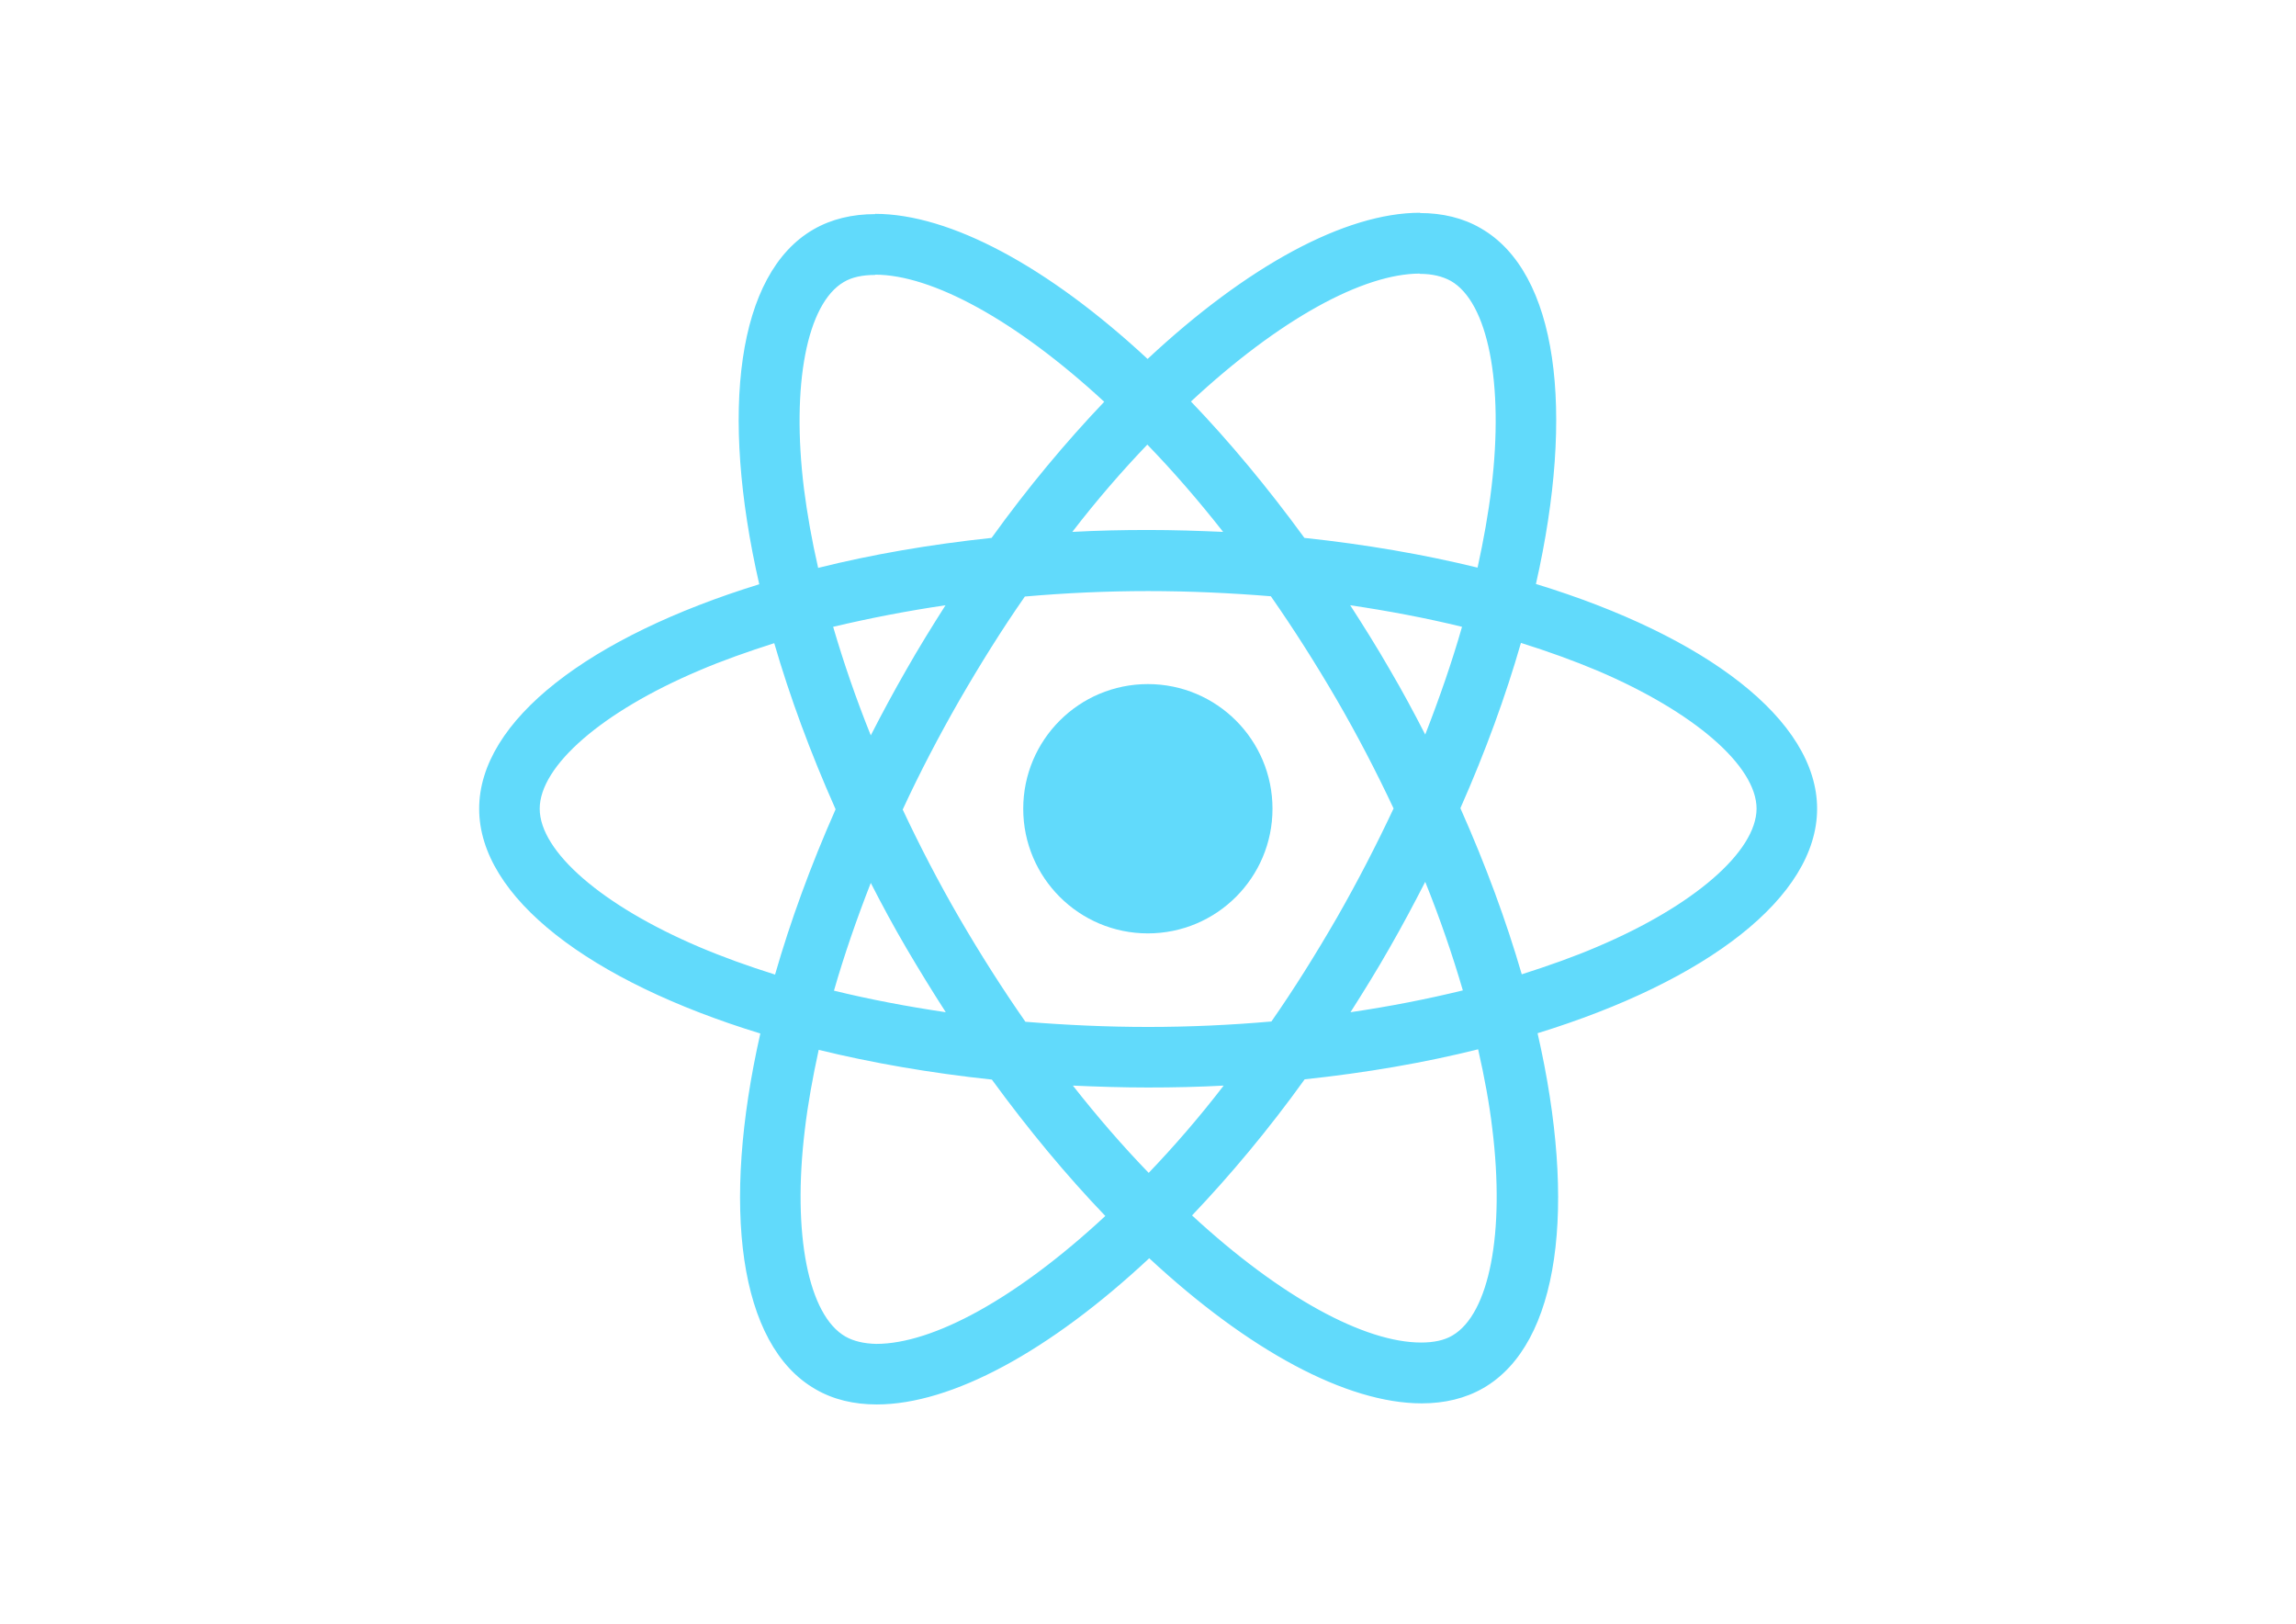
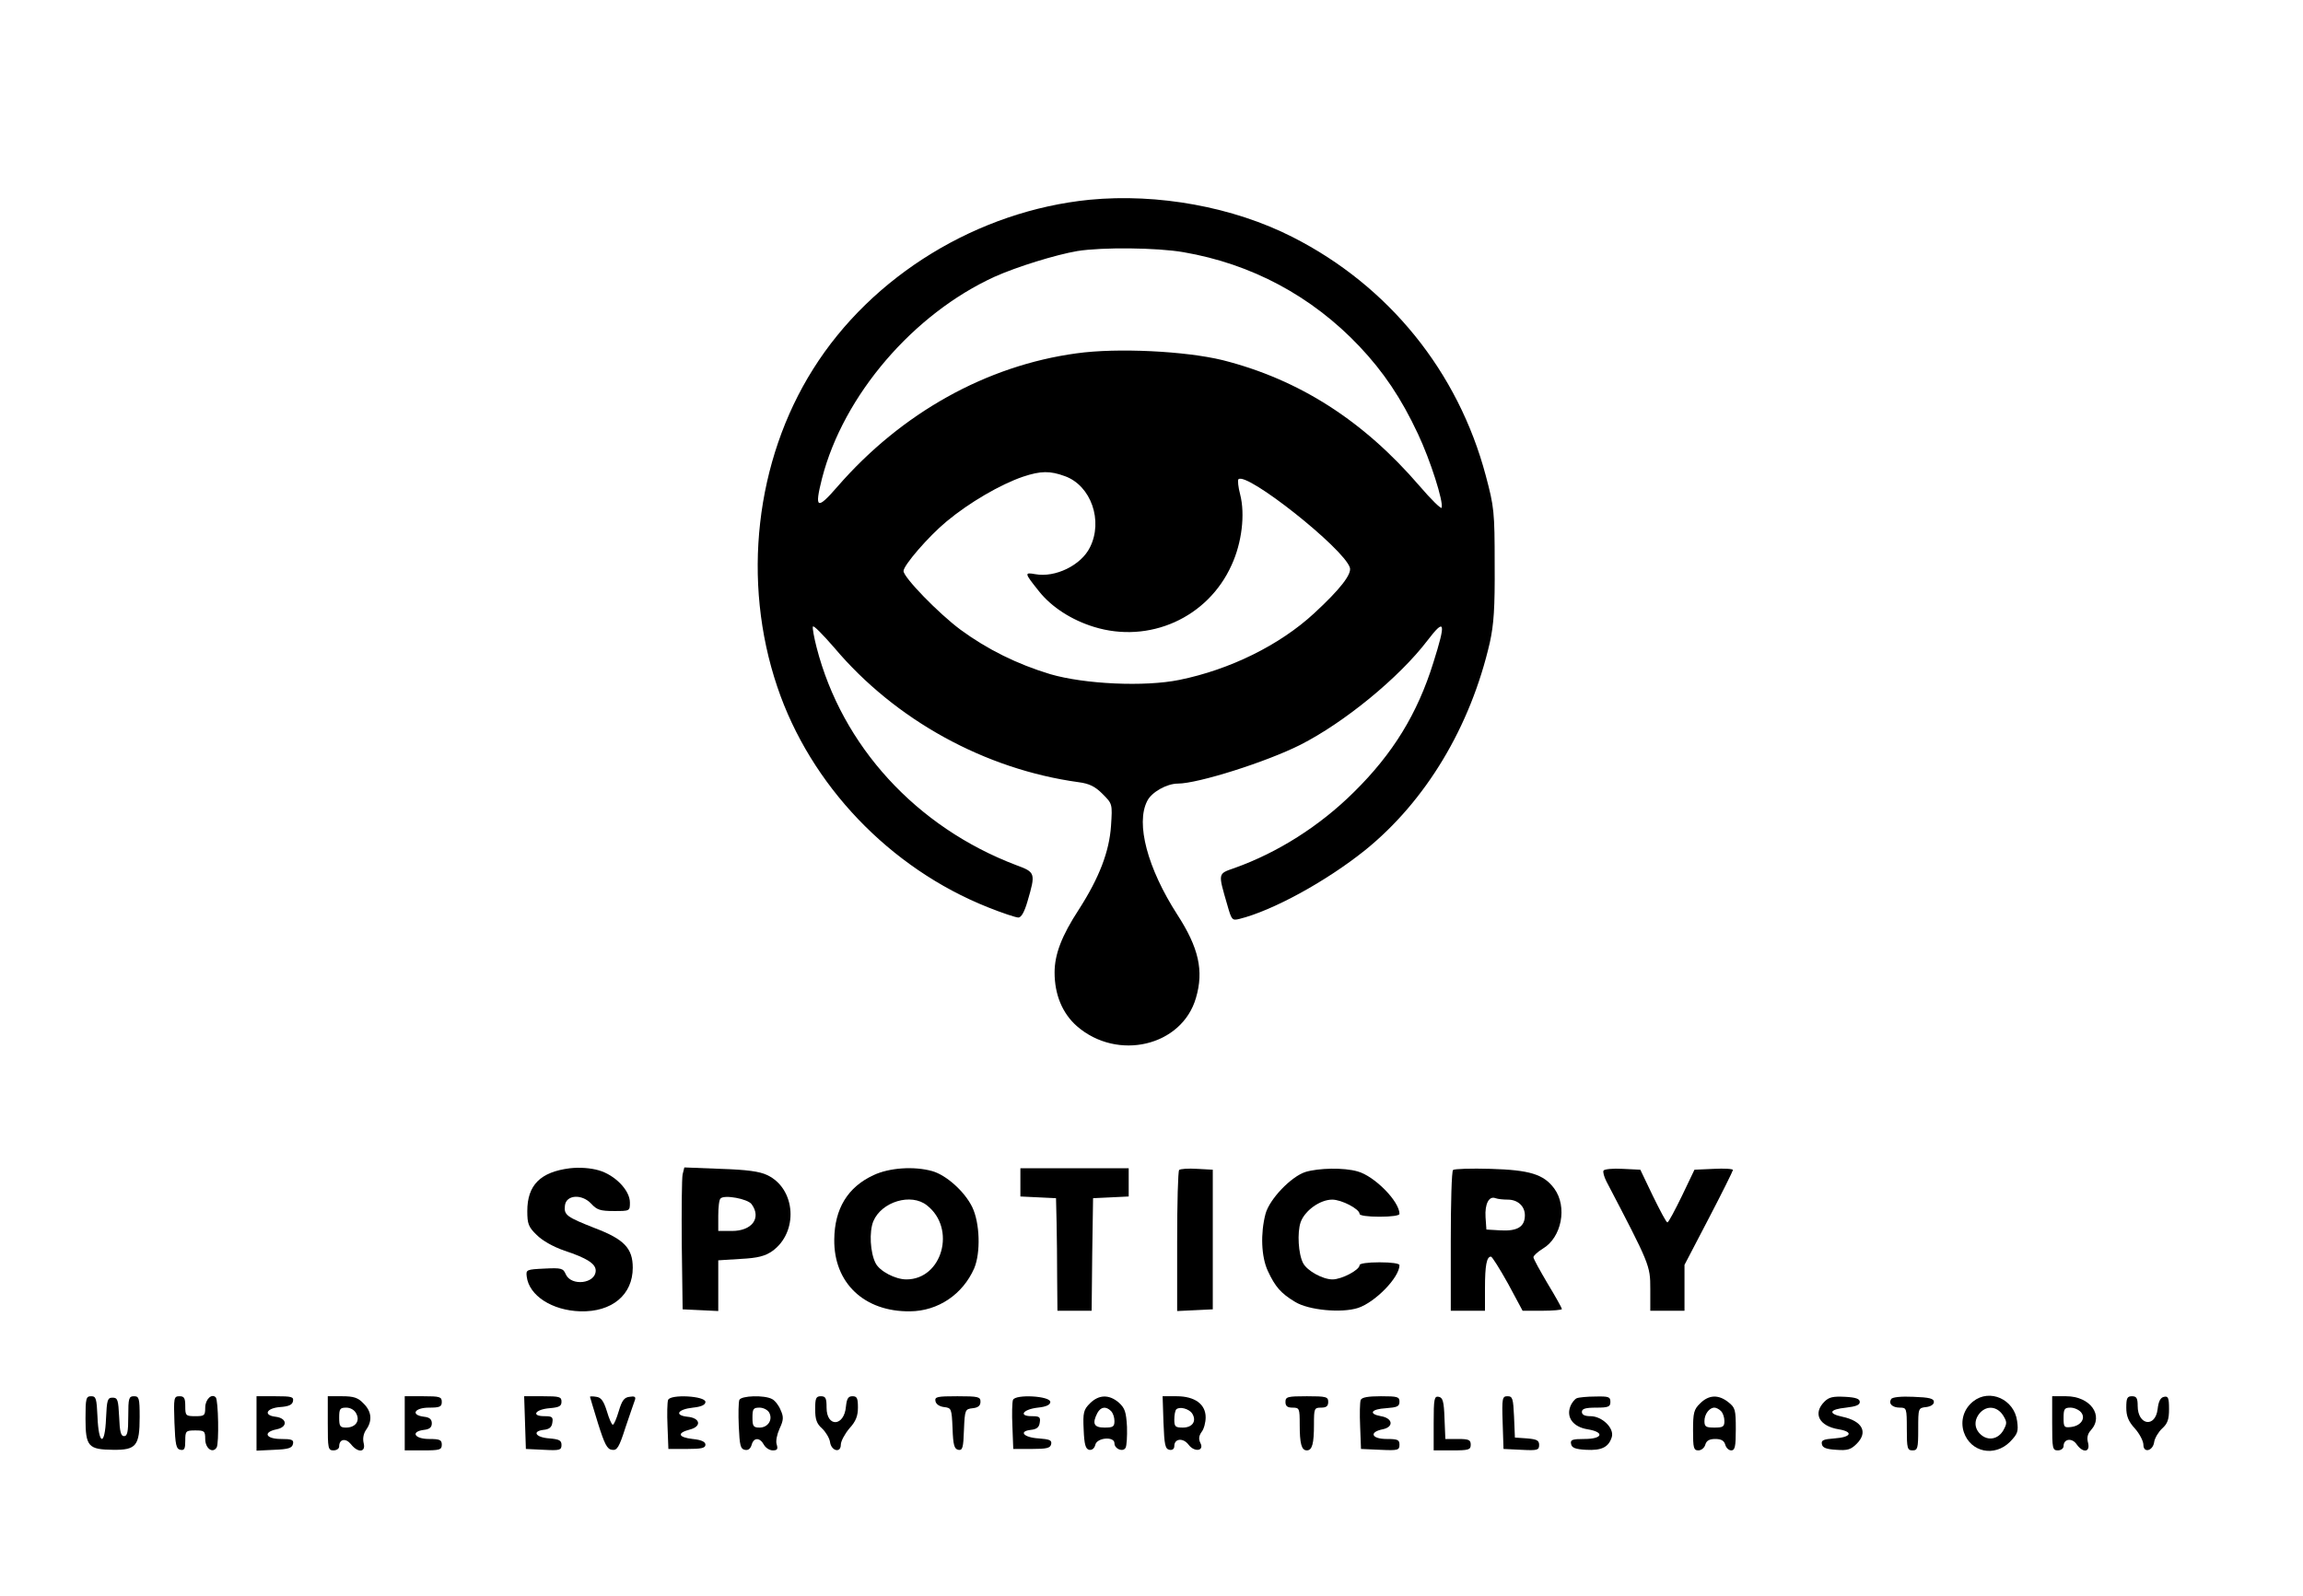
- <svg xmlns="http://www.w3.org/2000/svg" viewBox="0 0 841.9 595.3">
-   <g fill="#61DAFB">
-     <path d="M666.3 296.5c0-32.5-40.7-63.3-103.1-82.4 14.4-63.6 8-114.2-20.2-130.4-6.5-3.8-14.1-5.6-22.4-5.6v22.3c4.6 0 8.3.9 11.4 2.6 13.6 7.8 19.5 37.5 14.9 75.7-1.1 9.4-2.9 19.3-5.1 29.4-19.6-4.8-41-8.5-63.5-10.9-13.5-18.5-27.5-35.3-41.6-50 32.6-30.3 63.2-46.9 84-46.9V78c-27.5 0-63.5 19.6-99.9 53.6-36.4-33.8-72.4-53.2-99.9-53.2v22.3c20.7 0 51.4 16.5 84 46.6-14 14.7-28 31.4-41.3 49.9-22.6 2.4-44 6.1-63.6 11-2.3-10-4-19.7-5.2-29-4.7-38.2 1.1-67.9 14.6-75.8 3-1.8 6.9-2.6 11.5-2.6V78.5c-8.4 0-16 1.8-22.6 5.6-28.1 16.2-34.4 66.7-19.9 130.1-62.2 19.2-102.7 49.9-102.7 82.3 0 32.5 40.7 63.3 103.1 82.4-14.4 63.6-8 114.2 20.2 130.4 6.5 3.8 14.1 5.6 22.5 5.6 27.5 0 63.5-19.6 99.9-53.6 36.4 33.8 72.4 53.2 99.9 53.2 8.4 0 16-1.8 22.6-5.6 28.1-16.2 34.4-66.7 19.9-130.1 62-19.1 102.5-49.9 102.5-82.3zm-130.2-66.7c-3.7 12.9-8.3 26.2-13.5 39.5-4.1-8-8.4-16-13.1-24-4.6-8-9.5-15.8-14.4-23.4 14.2 2.1 27.9 4.7 41 7.9zm-45.8 106.5c-7.8 13.5-15.8 26.3-24.1 38.2-14.9 1.3-30 2-45.2 2-15.1 0-30.2-.7-45-1.9-8.3-11.9-16.4-24.6-24.2-38-7.6-13.1-14.5-26.4-20.8-39.8 6.2-13.4 13.2-26.8 20.7-39.9 7.8-13.5 15.8-26.3 24.1-38.2 14.9-1.3 30-2 45.2-2 15.1 0 30.2.7 45 1.9 8.3 11.9 16.4 24.6 24.2 38 7.6 13.1 14.5 26.4 20.8 39.8-6.3 13.4-13.2 26.8-20.7 39.9zm32.3-13c5.4 13.4 10 26.8 13.8 39.8-13.1 3.2-26.9 5.9-41.2 8 4.9-7.7 9.8-15.6 14.4-23.7 4.6-8 8.9-16.1 13-24.1zM421.2 430c-9.3-9.6-18.6-20.3-27.8-32 9 .4 18.2.7 27.5.7 9.4 0 18.7-.2 27.8-.7-9 11.7-18.3 22.4-27.5 32zm-74.4-58.9c-14.2-2.1-27.9-4.7-41-7.9 3.7-12.9 8.3-26.2 13.5-39.5 4.1 8 8.4 16 13.1 24 4.7 8 9.5 15.8 14.4 23.4zM420.7 163c9.3 9.6 18.6 20.3 27.8 32-9-.4-18.2-.7-27.5-.7-9.4 0-18.7.2-27.8.7 9-11.7 18.3-22.4 27.5-32zm-74 58.9c-4.9 7.7-9.8 15.6-14.4 23.7-4.6 8-8.9 16-13 24-5.4-13.4-10-26.8-13.8-39.8 13.1-3.1 26.9-5.8 41.2-7.9zm-90.5 125.2c-35.4-15.1-58.3-34.9-58.3-50.6 0-15.7 22.9-35.6 58.3-50.6 8.6-3.7 18-7 27.7-10.1 5.7 19.6 13.2 40 22.5 60.9-9.2 20.8-16.6 41.1-22.2 60.6-9.9-3.1-19.3-6.5-28-10.2zM310 490c-13.6-7.8-19.5-37.5-14.9-75.7 1.1-9.4 2.9-19.3 5.1-29.4 19.6 4.8 41 8.5 63.5 10.9 13.5 18.5 27.5 35.3 41.6 50-32.6 30.3-63.2 46.9-84 46.9-4.5-.1-8.3-1-11.3-2.7zm237.2-76.2c4.7 38.2-1.1 67.9-14.6 75.8-3 1.8-6.9 2.6-11.5 2.6-20.7 0-51.4-16.5-84-46.6 14-14.7 28-31.4 41.3-49.9 22.6-2.4 44-6.1 63.6-11 2.3 10.1 4.1 19.8 5.2 29.1zm38.5-66.7c-8.6 3.7-18 7-27.7 10.1-5.7-19.6-13.2-40-22.5-60.9 9.2-20.8 16.6-41.1 22.2-60.6 9.9 3.1 19.3 6.5 28.1 10.2 35.4 15.1 58.3 34.9 58.3 50.6-.1 15.7-23 35.6-58.4 50.6zM320.8 78.4z" />
-     <circle cx="420.9" cy="296.5" r="45.7" />
-     <path d="M520.5 78.1z" />
+ <svg xmlns="http://www.w3.org/2000/svg" version="1.0" width="808pt" height="560pt" viewBox="0 0 808 560" preserveAspectRatio="xMidYMid meet">
+   <g transform="translate(0,560) scale(0.1,-0.1)" fill="#000000" stroke="none">
+     <path d="M3823 4899 c-392 -39 -764 -266 -970 -594 -203 -322 -251 -745 -126 -1115 116 -345 395 -637 739 -774 50 -20 98 -36 107 -36 10 0 21 19 32 57 29 99 28 102 -40 127 -350 133 -611 418 -700 764 -9 35 -15 68 -13 73 2 6 35 -28 75 -74 214 -254 529 -427 857 -472 38 -5 58 -15 84 -41 35 -35 35 -35 30 -112 -6 -90 -41 -182 -113 -294 -60 -92 -85 -157 -85 -221 0 -77 27 -143 78 -188 142 -124 369 -71 418 99 28 95 10 176 -66 293 -104 162 -146 319 -105 398 15 31 69 61 107 61 71 0 311 76 430 136 154 78 347 236 446 366 62 81 66 66 21 -77 -56 -180 -142 -320 -279 -455 -120 -119 -267 -212 -418 -266 -60 -21 -59 -16 -26 -130 15 -53 17 -55 42 -49 117 29 305 132 441 241 213 172 370 433 438 729 14 64 18 120 17 275 0 184 -2 201 -31 310 -97 366 -341 667 -678 838 -208 106 -473 154 -712 131z m329 -184 c239 -41 450 -154 617 -330 85 -90 147 -182 206 -308 43 -91 90 -238 83 -259 -2 -5 -37 29 -78 77 -197 229 -422 373 -690 441 -131 32 -370 44 -513 24 -316 -43 -614 -209 -839 -468 -72 -83 -81 -78 -54 29 75 292 321 578 606 708 78 35 214 77 290 90 88 14 280 12 372 -4z m-416 -786 c92 -33 135 -157 88 -250 -31 -63 -122 -107 -192 -94 -39 7 -38 4 14 -61 44 -55 114 -100 192 -124 194 -60 400 32 483 217 36 78 48 178 30 248 -7 26 -9 50 -6 53 28 28 369 -242 391 -310 7 -23 -34 -76 -125 -160 -121 -112 -296 -198 -473 -234 -122 -25 -333 -15 -453 20 -116 35 -221 87 -315 156 -78 58 -200 184 -200 206 0 20 87 121 151 174 79 66 189 130 268 157 63 21 95 21 147 2z" />
+     <path d="M1999 1500 c-103 -13 -149 -59 -149 -150 0 -45 4 -56 33 -84 20 -20 57 -41 97 -55 79 -26 110 -46 110 -70 0 -46 -86 -56 -105 -13 -9 21 -15 23 -75 20 -63 -3 -65 -4 -62 -28 8 -67 89 -119 188 -122 111 -3 184 58 184 153 0 68 -30 100 -133 139 -99 39 -109 46 -105 79 4 38 59 42 92 7 20 -22 32 -26 80 -26 56 0 56 0 56 30 0 43 -53 97 -110 113 -28 8 -66 11 -101 7z" />
+     <path d="M2395 1479 c-3 -13 -4 -125 -3 -249 l3 -225 63 -3 62 -3 0 89 0 89 79 5 c60 3 85 10 110 27 93 66 84 219 -17 267 -27 13 -71 19 -164 22 l-127 5 -6 -24z m242 -105 c35 -48 2 -94 -69 -94 l-48 0 0 53 c0 30 3 57 8 61 13 14 95 -1 109 -20z" />
+     <path d="M3065 1476 c-91 -42 -137 -118 -138 -226 -2 -152 105 -254 266 -252 99 1 185 60 225 151 23 55 20 159 -7 215 -27 55 -91 112 -140 126 -64 18 -151 12 -206 -14z m187 -106 c104 -81 54 -260 -72 -260 -39 0 -94 29 -108 57 -19 37 -23 110 -8 147 29 69 133 100 188 56z" />
+     <path d="M3580 1450 l0 -49 63 -3 62 -3 2 -85 c1 -47 2 -136 2 -197 l1 -113 60 0 60 0 2 198 3 197 63 3 62 3 0 49 0 50 -190 0 -190 0 0 -50z" />
+     <path d="M4137 1494 c-4 -4 -7 -117 -7 -251 l0 -244 63 3 62 3 0 245 0 245 -55 3 c-31 2 -59 0 -63 -4z" />
+     <path d="M4580 1487 c-50 -16 -126 -95 -140 -147 -18 -69 -15 -150 8 -200 26 -56 46 -79 96 -109 47 -29 163 -40 221 -21 60 20 145 107 145 150 0 6 -28 10 -70 10 -41 0 -70 -4 -70 -10 0 -17 -63 -50 -95 -50 -34 0 -89 30 -103 57 -17 32 -21 107 -9 143 14 41 68 80 111 80 33 0 96 -33 96 -50 0 -6 29 -10 70 -10 42 0 70 4 70 10 0 44 -88 133 -147 149 -48 14 -137 12 -183 -2z" />
+     <path d="M5098 1494 c-5 -4 -8 -117 -8 -251 l0 -243 60 0 60 0 0 79 c0 81 6 111 21 111 4 0 31 -43 60 -95 l51 -95 69 0 c38 0 69 3 69 6 0 3 -22 43 -50 89 -27 46 -50 87 -50 93 0 5 15 19 33 30 66 39 87 147 40 211 -37 50 -86 65 -223 69 -69 2 -128 0 -132 -4z m192 -104 c35 0 60 -23 60 -55 0 -40 -26 -56 -84 -53 l-51 3 -3 43 c-3 47 12 76 35 67 8 -3 27 -5 43 -5z" />
+     <path d="M5626 1492 c-3 -5 2 -22 10 -38 152 -291 154 -295 154 -377 l0 -77 60 0 60 0 0 80 0 81 85 163 c47 90 85 167 85 170 0 4 -30 6 -67 4 l-68 -3 -44 -92 c-25 -51 -47 -93 -51 -93 -4 0 -26 42 -51 93 l-44 92 -62 3 c-34 2 -64 -1 -67 -6z" />
+     <path d="M300 622 c0 -99 10 -109 97 -110 81 -1 93 14 93 115 0 66 -2 73 -20 73 -18 0 -20 -7 -20 -70 0 -55 -3 -70 -15 -70 -11 0 -15 16 -17 68 -3 59 -5 67 -23 67 -18 0 -20 -8 -23 -73 -4 -99 -26 -94 -30 6 -3 64 -5 72 -22 72 -18 0 -20 -7 -20 -78z" />
+     <path d="M612 608 c3 -79 6 -93 21 -96 14 -3 17 4 17 32 0 34 2 36 35 36 32 0 35 -2 35 -30 0 -33 26 -52 40 -30 9 14 6 167 -3 176 -14 15 -37 -7 -37 -36 0 -28 -3 -30 -35 -30 -33 0 -35 2 -35 35 0 29 -4 35 -20 35 -20 0 -21 -5 -18 -92z" />
+     <path d="M900 605 l0 -96 62 3 c50 2 63 6 66 21 3 14 -4 17 -42 17 -54 0 -65 24 -15 34 39 8 37 39 -4 44 -44 5 -33 30 15 34 31 2 44 8 46 21 3 15 -5 17 -62 17 l-66 0 0 -95z" />
+     <path d="M1150 605 c0 -88 1 -95 20 -95 11 0 20 6 20 14 0 26 23 30 41 8 25 -32 53 -29 45 3 -4 16 -1 34 9 48 22 31 19 64 -10 92 -19 20 -34 25 -75 25 l-50 0 0 -95z m100 34 c14 -26 -3 -49 -36 -49 -21 0 -24 5 -24 35 0 31 3 35 25 35 14 0 29 -8 35 -21z" />
+     <path d="M1420 605 l0 -95 65 0 c58 0 65 2 65 20 0 17 -7 20 -45 20 -51 0 -66 26 -17 32 19 2 27 9 27 23 0 14 -8 21 -27 23 -49 6 -34 32 17 32 38 0 45 3 45 20 0 18 -7 20 -65 20 l-65 0 0 -95z" />
+     <path d="M1842 608 l3 -93 63 -3 c56 -3 62 -1 62 17 0 16 -8 20 -42 23 -48 3 -63 25 -21 30 20 2 29 9 31 26 3 19 -1 22 -28 22 -48 0 -32 24 18 28 34 3 42 7 42 23 0 17 -7 19 -65 19 l-66 0 3 -92z" />
+     <path d="M2070 698 c0 -2 13 -43 28 -93 23 -73 32 -91 49 -93 18 -3 25 8 48 80 16 46 30 89 33 96 3 10 -2 13 -19 10 -19 -2 -27 -13 -38 -50 -8 -27 -17 -48 -21 -48 -4 0 -13 21 -21 48 -11 35 -20 48 -37 50 -12 2 -22 2 -22 0z" />
+     <path d="M2344 687 c-3 -8 -4 -49 -2 -93 l3 -79 65 0 c51 0 65 3 65 15 0 10 -14 17 -45 20 -51 6 -56 21 -10 33 43 11 37 41 -8 45 -47 5 -35 26 19 32 30 3 44 10 44 20 0 21 -123 28 -131 7z" />
+     <path d="M2594 687 c-3 -8 -4 -49 -2 -93 3 -67 6 -79 21 -82 12 -3 20 4 24 17 7 27 29 27 43 1 6 -11 20 -20 31 -20 16 0 19 4 14 21 -4 11 1 35 10 55 14 30 15 41 4 65 -6 16 -20 34 -30 39 -27 15 -109 12 -115 -3z m105 -45 c13 -25 -5 -52 -34 -52 -22 0 -25 5 -25 35 0 31 3 35 25 35 13 0 29 -8 34 -18z" />
+     <path d="M2860 655 c0 -36 5 -51 24 -68 13 -12 26 -34 28 -47 4 -32 38 -41 38 -10 0 12 14 38 30 57 23 25 30 44 30 73 0 33 -3 40 -19 40 -15 0 -20 -8 -23 -36 -6 -71 -68 -74 -68 -4 0 33 -3 40 -20 40 -17 0 -20 -7 -20 -45z" />
+     <path d="M3282 683 c2 -11 14 -19 30 -21 26 -3 27 -5 30 -75 2 -58 6 -72 20 -75 15 -3 18 7 20 70 3 71 4 73 31 76 19 2 27 9 27 23 0 17 -8 19 -81 19 -71 0 -80 -2 -77 -17z" />
+     <path d="M3554 687 c-3 -8 -4 -49 -2 -93 l3 -79 65 0 c53 0 65 3 68 17 3 14 -6 17 -44 20 -52 3 -72 25 -27 30 20 2 29 9 31 26 3 19 -1 22 -28 22 -48 0 -31 24 21 30 30 3 44 10 44 20 0 21 -123 28 -131 7z" />
+     <path d="M3824 675 c-22 -22 -25 -32 -22 -92 2 -53 7 -68 19 -71 10 -2 19 5 22 18 6 25 67 30 67 5 0 -20 30 -32 39 -16 4 7 6 40 5 74 -3 52 -7 65 -29 85 -34 29 -70 28 -101 -3z m74 -27 c7 -7 12 -22 12 -35 0 -20 -5 -23 -35 -23 -37 0 -44 14 -25 51 12 22 30 25 48 7z" />
+     <path d="M4082 608 c3 -79 6 -93 21 -96 10 -2 17 3 17 13 0 27 31 30 50 5 21 -28 57 -22 41 7 -6 13 -5 24 5 38 8 10 14 33 14 51 0 46 -38 74 -102 74 l-49 0 3 -92z m101 31 c16 -26 1 -49 -33 -49 -26 0 -30 3 -30 28 0 16 3 32 7 36 12 11 45 2 56 -15z" />
+     <path d="M4510 680 c0 -15 7 -20 25 -20 24 0 25 -3 25 -59 0 -67 6 -91 25 -91 19 0 25 24 25 91 0 56 1 59 25 59 18 0 25 5 25 20 0 18 -7 20 -75 20 -68 0 -75 -2 -75 -20z" />
+     <path d="M4774 687 c-3 -8 -4 -49 -2 -93 l3 -79 68 -3 c62 -3 67 -1 67 18 0 17 -6 20 -45 20 -53 0 -63 24 -14 34 40 8 36 39 -6 46 -45 8 -35 25 18 28 39 3 47 6 47 23 0 17 -7 19 -65 19 -46 0 -67 -4 -71 -13z" />
+     <path d="M5030 606 l0 -96 65 0 c58 0 65 2 65 20 0 17 -7 20 -45 20 l-44 0 -3 72 c-2 60 -6 73 -20 76 -16 3 -18 -6 -18 -92z" />
+     <path d="M5272 608 l3 -93 63 -3 c56 -3 62 -1 62 17 0 16 -8 20 -42 23 l-43 3 -3 73 c-3 64 -5 72 -23 72 -18 0 -20 -6 -17 -92z" />
+     <path d="M5532 693 c-7 -3 -18 -16 -23 -30 -14 -38 11 -71 61 -79 61 -10 53 -34 -11 -34 -43 0 -50 -3 -47 -17 2 -14 15 -19 53 -21 54 -3 79 9 90 45 9 31 -34 73 -75 73 -20 0 -30 5 -30 15 0 11 12 15 50 15 43 0 50 3 50 20 0 18 -6 20 -52 19 -29 0 -59 -3 -66 -6z" />
+     <path d="M5965 675 c-22 -21 -25 -33 -25 -95 0 -62 2 -70 19 -70 10 0 21 9 24 20 4 14 14 20 35 20 21 0 31 -6 35 -20 3 -11 12 -20 21 -20 13 0 16 13 16 74 0 69 -2 76 -26 95 -35 28 -69 26 -99 -4z m73 -27 c7 -7 12 -22 12 -35 0 -20 -5 -23 -35 -23 -30 0 -35 3 -35 23 0 24 17 47 35 47 6 0 16 -5 23 -12z" />
+     <path d="M6401 681 c-42 -42 -18 -86 50 -97 53 -9 44 -28 -15 -32 -38 -3 -47 -6 -44 -20 2 -13 16 -18 51 -20 39 -3 51 1 71 21 41 41 20 80 -50 95 -52 11 -46 26 13 32 34 4 48 9 48 20 0 11 -14 16 -52 18 -42 2 -56 -1 -72 -17z" />
+     <path d="M6635 690 c-10 -16 4 -30 31 -30 23 0 24 -2 24 -75 0 -68 2 -75 20 -75 18 0 20 7 20 74 0 74 0 75 28 78 16 2 27 9 27 18 0 12 -16 16 -72 18 -42 2 -74 -1 -78 -8z" />
+     <path d="M6923 682 c-33 -26 -46 -68 -33 -108 24 -71 108 -88 162 -34 27 28 30 36 25 73 -10 76 -96 115 -154 69z m104 -48 c15 -24 15 -29 2 -53 -18 -32 -54 -39 -80 -15 -23 21 -24 51 -2 76 24 26 59 23 80 -8z" />
+     <path d="M7200 605 c0 -88 1 -95 20 -95 11 0 20 7 20 15 0 26 30 30 46 6 22 -31 48 -28 40 5 -5 18 -2 32 10 45 46 51 -2 119 -87 119 l-49 0 0 -95z m101 39 c18 -21 0 -48 -35 -52 -24 -3 -26 0 -26 32 0 31 3 36 24 36 13 0 29 -7 37 -16z" />
+     <path d="M7460 660 c0 -29 7 -48 30 -73 17 -19 30 -45 30 -57 0 -31 34 -22 38 10 2 13 15 35 28 47 19 17 24 32 24 68 0 39 -3 46 -17 43 -13 -2 -20 -16 -23 -43 -8 -67 -70 -57 -70 11 0 27 -4 34 -20 34 -17 0 -20 -7 -20 -40z" />
  </g>
</svg>
